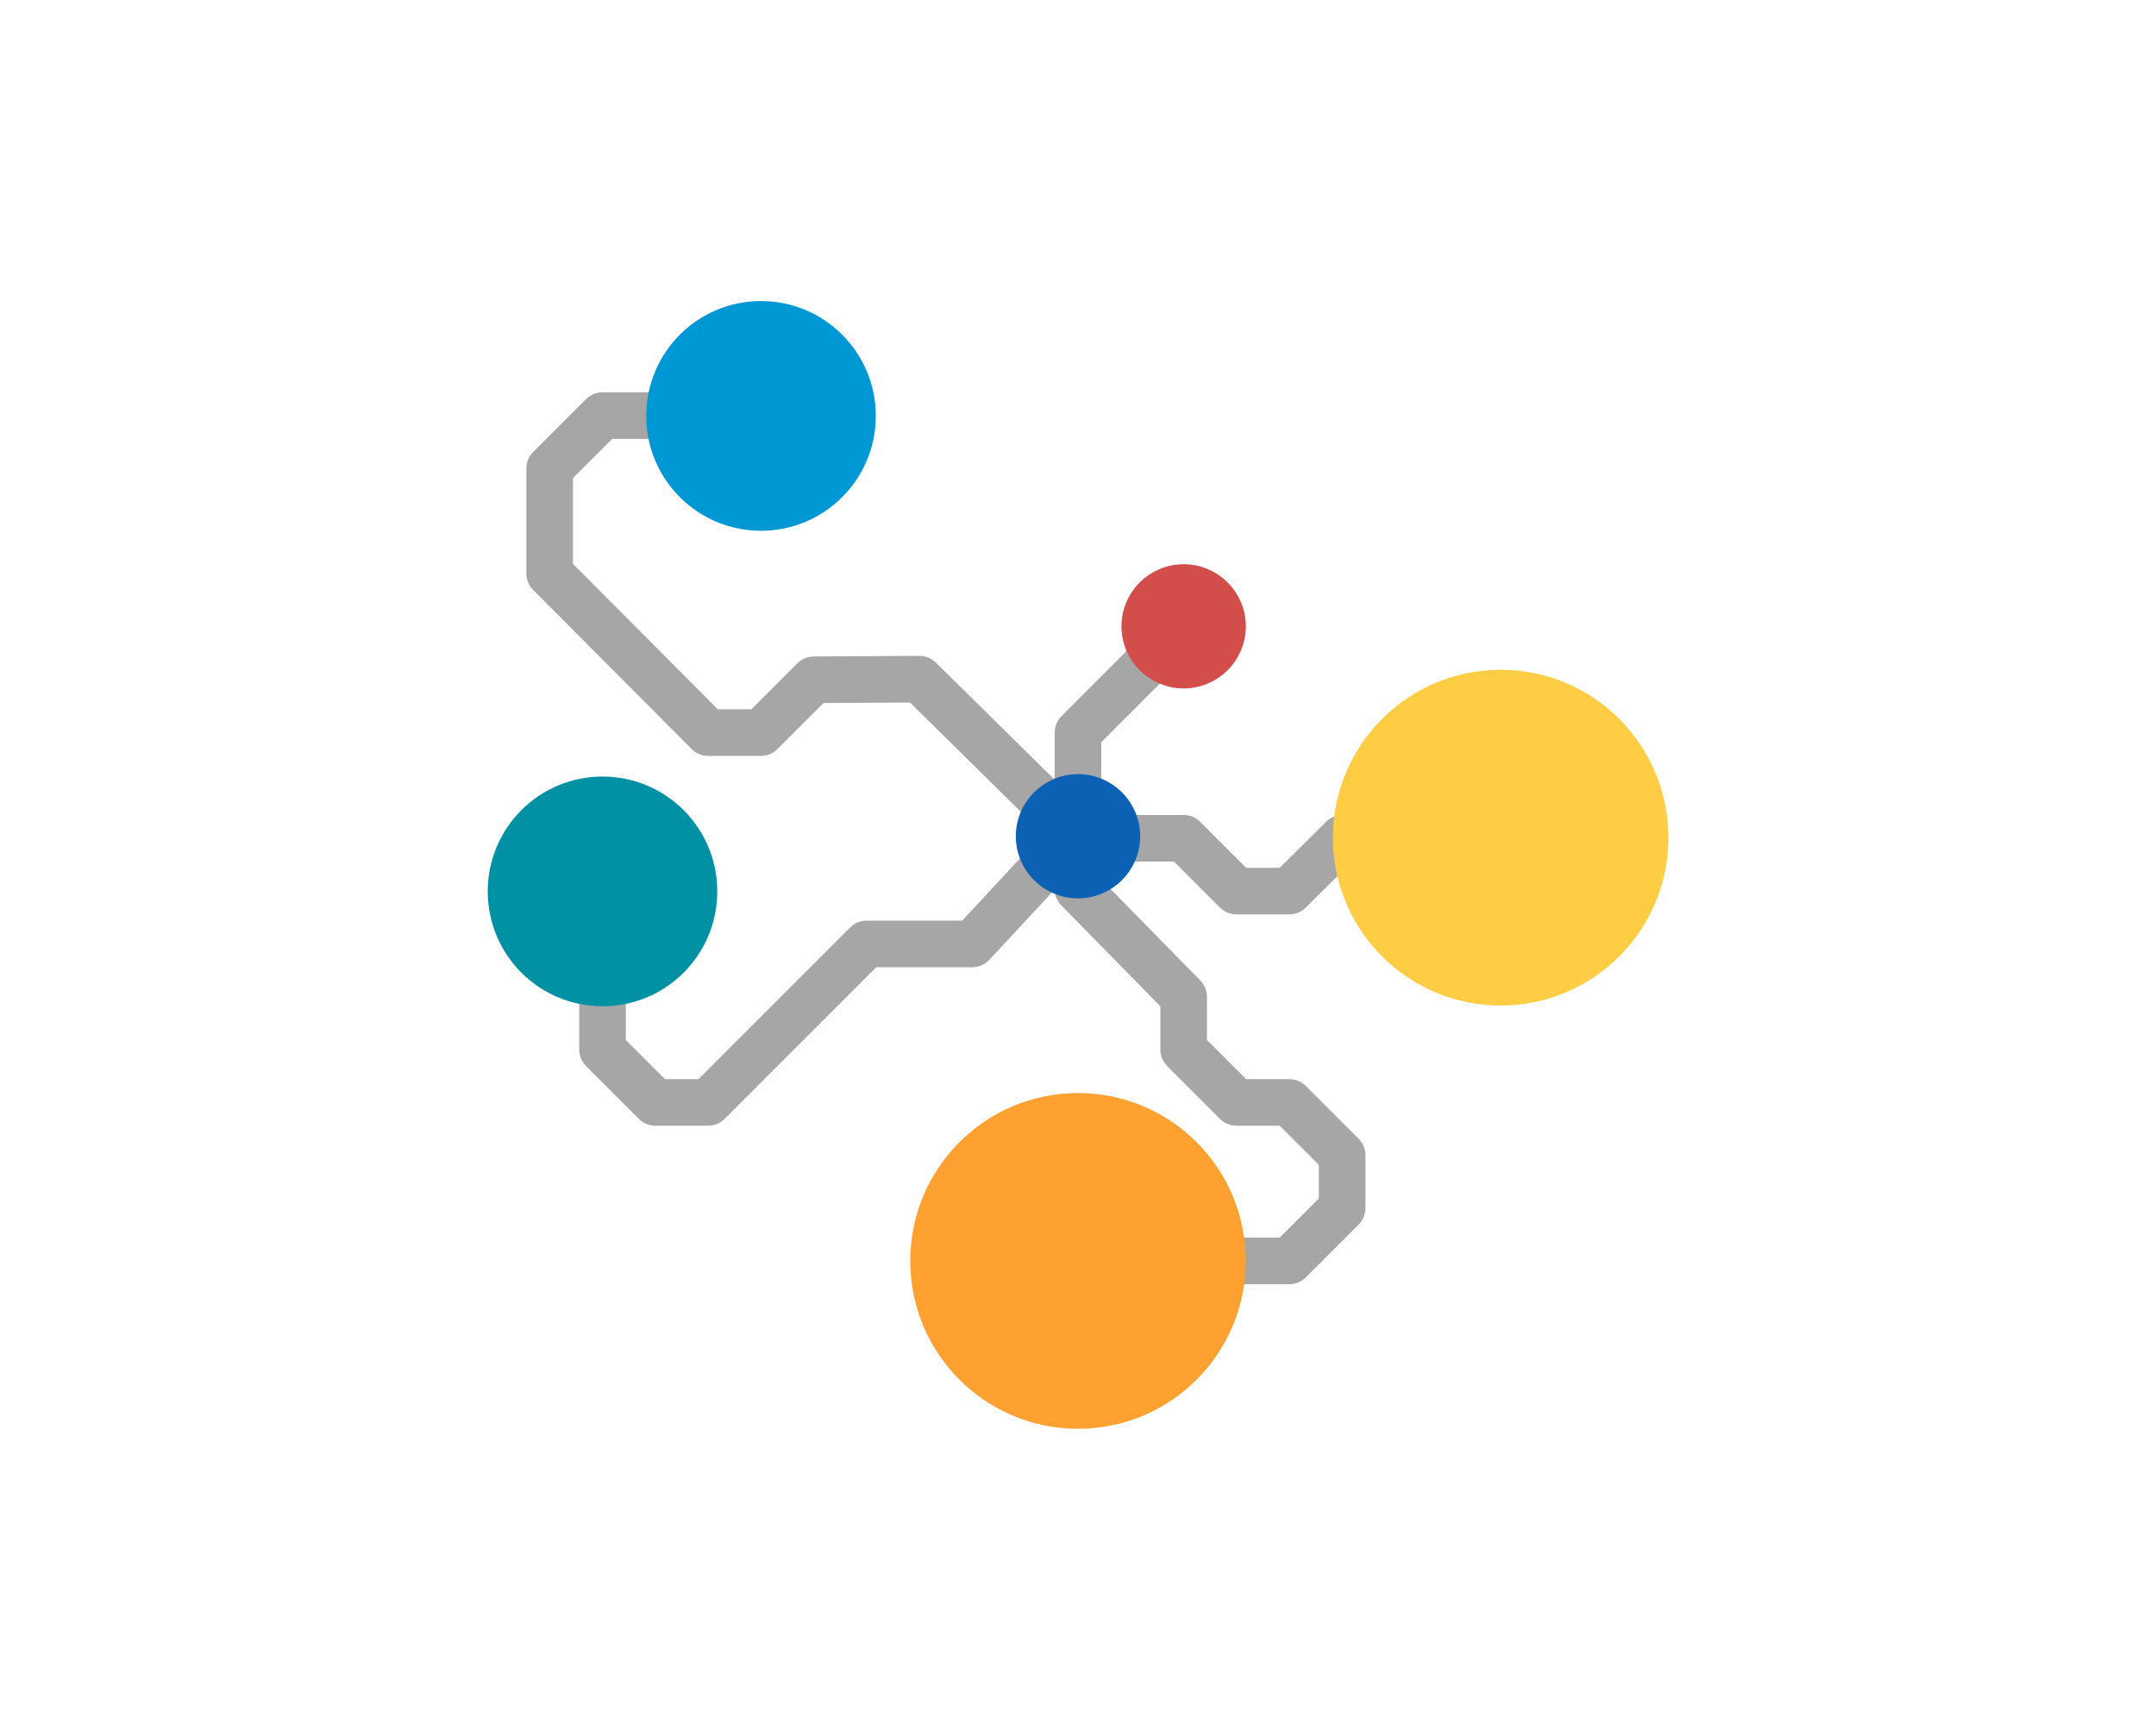
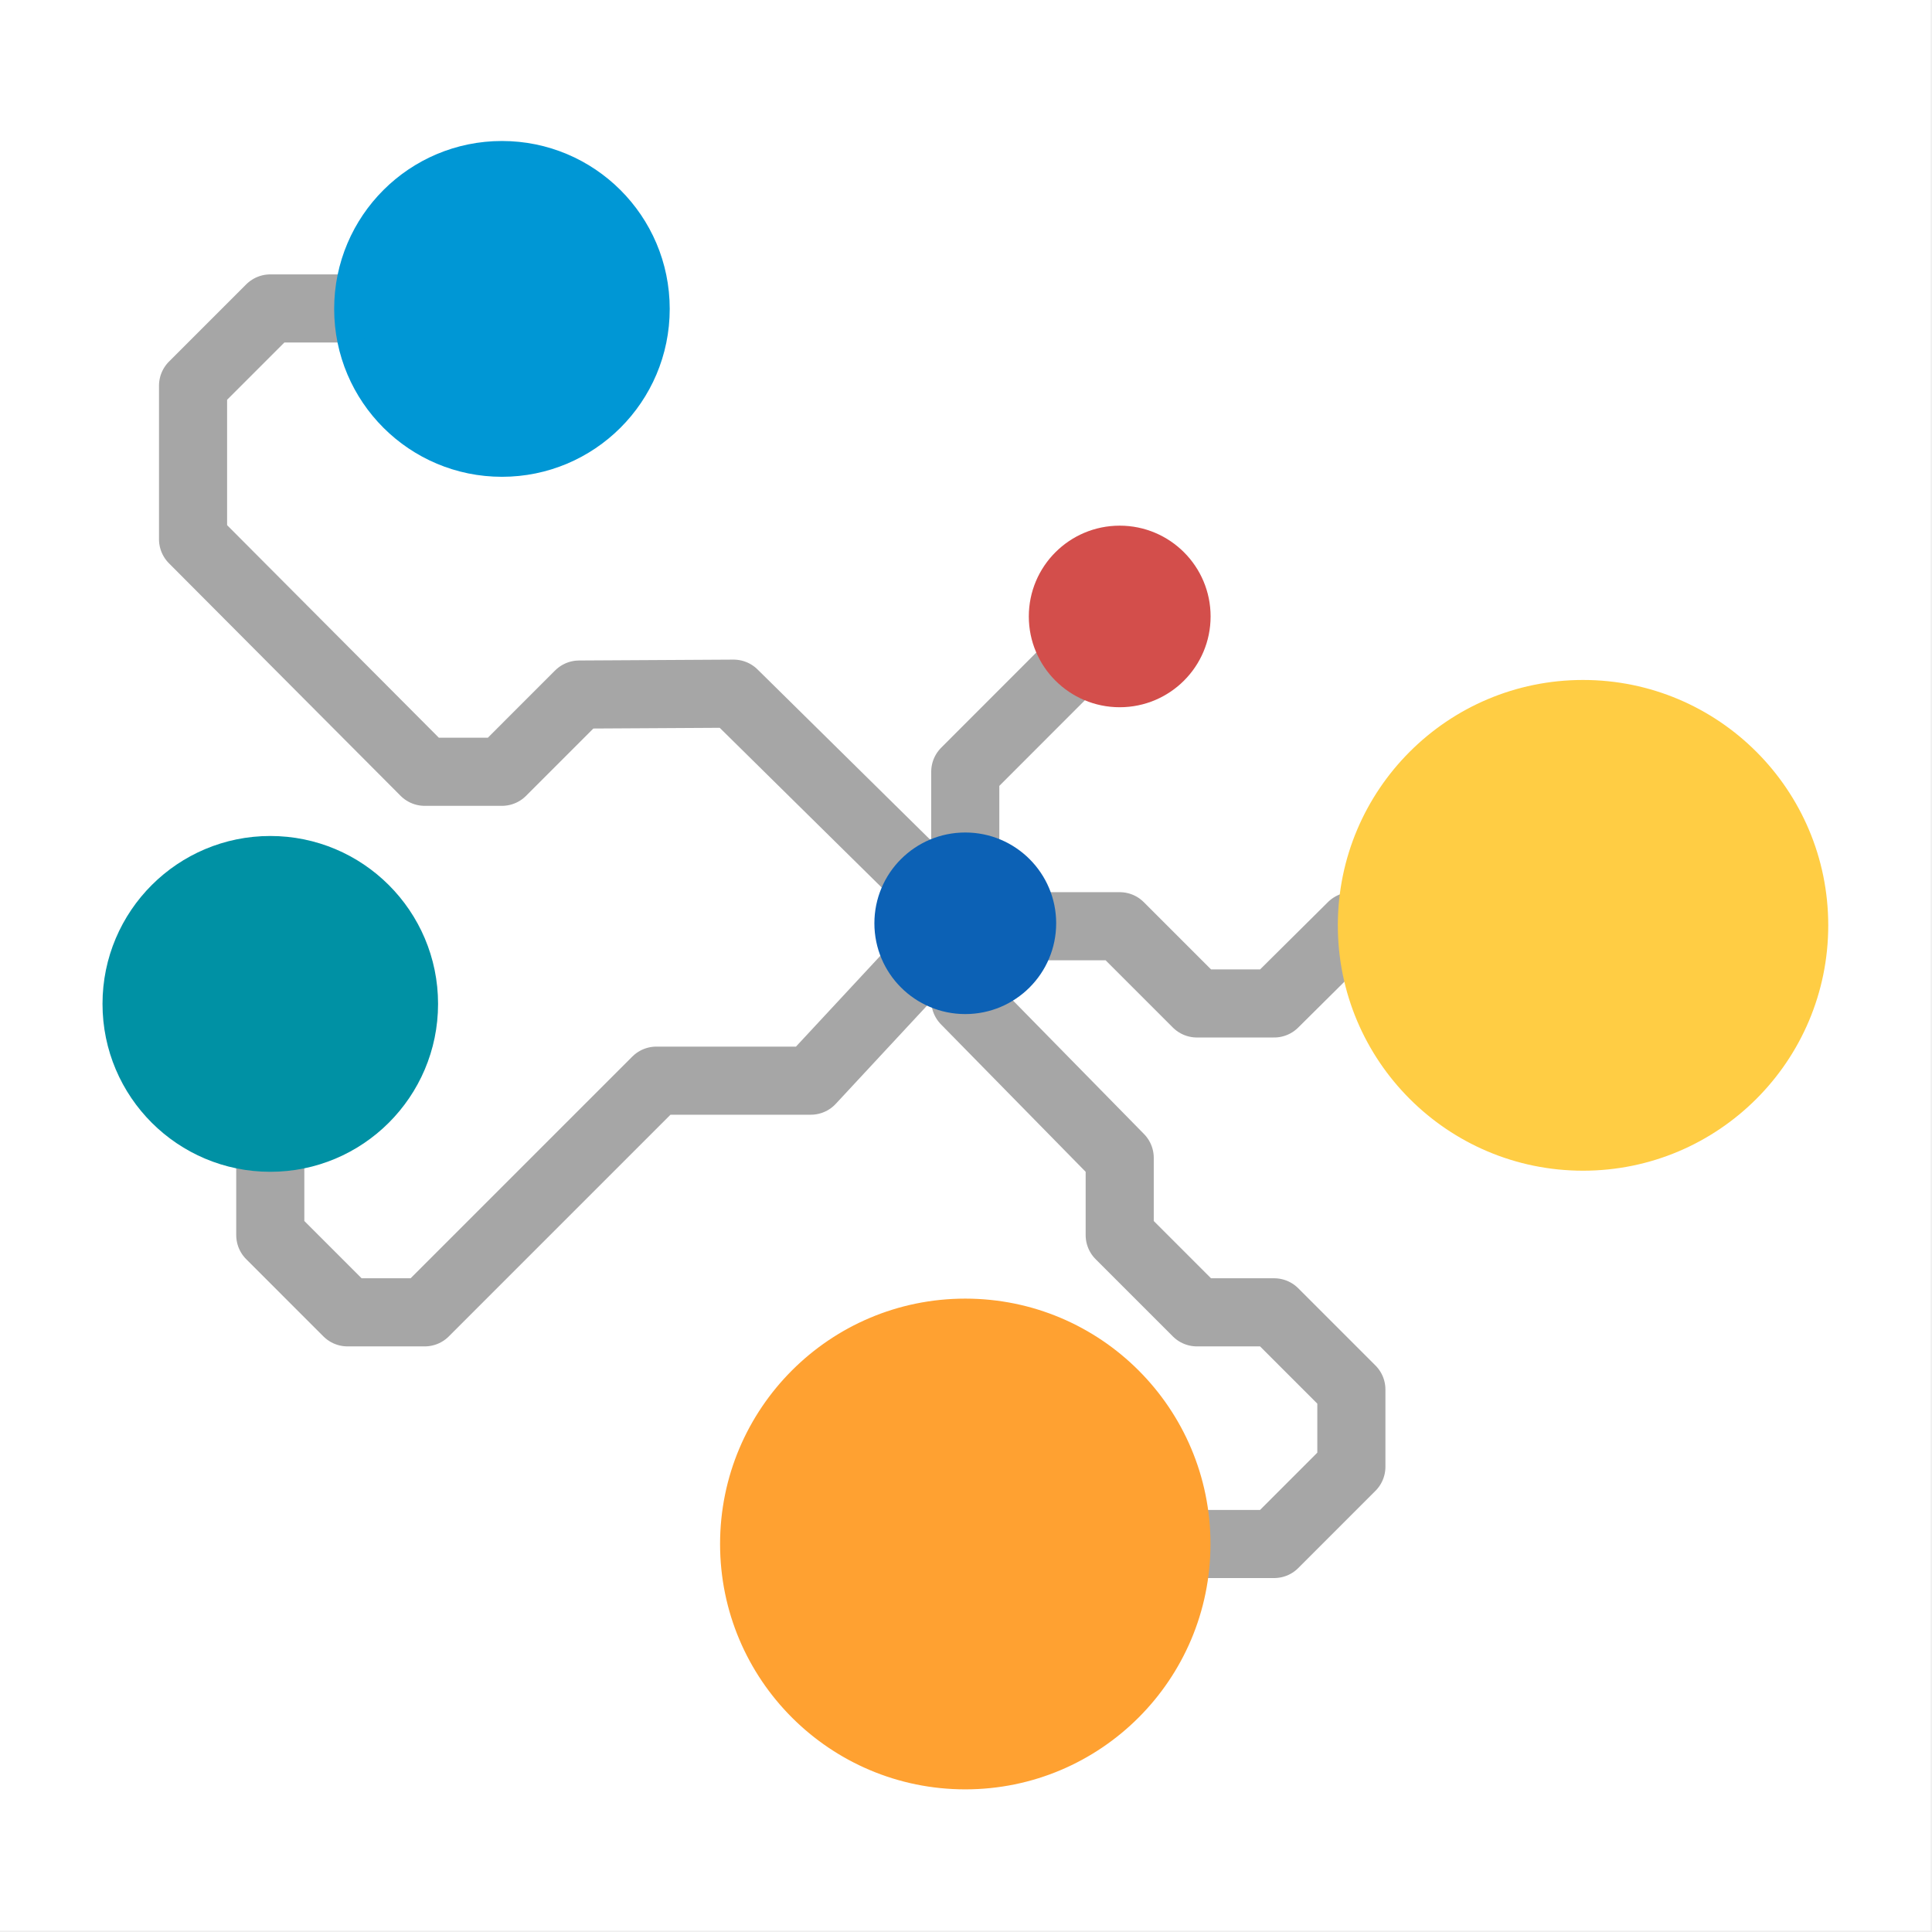
- <svg xmlns="http://www.w3.org/2000/svg" width="100%" height="100%" viewBox="0 0 1928 1547" version="1.1" xml:space="preserve" style="fill-rule:evenodd;clip-rule:evenodd;stroke-linecap:round;stroke-linejoin:round;stroke-miterlimit:1.5;">
-   <g transform="matrix(1,0,0,1,-8221,-5869)">
+ <svg xmlns="http://www.w3.org/2000/svg" width="100%" height="100%" viewBox="0 0 1182 1182" version="1.1" xml:space="preserve" style="fill-rule:evenodd;clip-rule:evenodd;stroke-linecap:round;stroke-linejoin:round;stroke-miterlimit:1.5;">
+   <g transform="matrix(1,0,0,1,-8353.29,-5935.09)">
    <g transform="matrix(1,0,0,1,-7432.21,5422)">
-       <g transform="matrix(1,0,0,1,14875.2,-5350)">
+       <g transform="matrix(0.612605,0,0,0.763479,15308.9,-3912.79)">
        <rect x="778" y="5797" width="1928" height="1547" style="fill:white;" />
      </g>
-       <g transform="matrix(1,0,0,1,6324.84,22.7081)">
+       <g transform="matrix(1,0,0,1,6083.69,-94.146)">
        <g transform="matrix(1,0,0,1,3717,53)">
          <g transform="matrix(1,0,0,1,4591.11,-674.377)">
            <path d="M1984.25,1741L1984.25,1700.79L2043,1642" style="fill:none;stroke:rgb(166,166,166);stroke-width:41.67px;" />
          </g>
          <g transform="matrix(1,0,0,1,4591.11,-674.377)">
            <path d="M1984.25,1840.72L2078.74,1937.01L2078.74,1984.25L2125.98,2031.5L2173.23,2031.5L2220.47,2078.74L2220.47,2125.98L2173.23,2173.23L2125.98,2173.23" style="fill:none;stroke:rgb(166,166,166);stroke-width:41.67px;" />
          </g>
          <g transform="matrix(1,0,0,1,4591.11,-674.377)">
            <path d="M2031.5,1795.28L2078.74,1795.28L2125.98,1842.52L2173.23,1842.52L2220.84,1795.28" style="fill:none;stroke:rgb(166,166,166);stroke-width:41.67px;" />
          </g>
          <g transform="matrix(1,0,0,1,4591.11,-674.377)">
            <path d="M1559.06,1937.01L1559.06,1984.25L1606.3,2031.5L1653.54,2031.5L1795.28,1889.76L1889.76,1889.76L1949,1826" style="fill:none;stroke:rgb(166,166,166);stroke-width:41.67px;" />
          </g>
          <g transform="matrix(1,0,0,1,4591.11,-674.377)">
            <path d="M1606.3,1417.32L1559.06,1417.32L1511.81,1464.57L1511.81,1558.51L1653.54,1700.79L1700.79,1700.79L1748.03,1653.54L1842.52,1653L1949,1758" style="fill:none;stroke:rgb(166,166,166);stroke-width:41.67px;" />
          </g>
        </g>
        <g transform="matrix(0.732467,0,0,0.726832,9349.31,807.76)">
          <ellipse cx="1416.5" cy="243" rx="64.5" ry="65" style="fill:rgb(211,78,75);stroke:rgb(211,78,75);stroke-width:22.84px;" />
        </g>
        <g transform="matrix(0.732467,0,0,0.726832,9254.83,995.483)">
          <ellipse cx="1416.5" cy="243" rx="64.5" ry="65" style="fill:rgb(12,97,181);stroke:rgb(12,97,181);stroke-width:22.84px;" />
        </g>
        <g transform="matrix(1.12486,0,0,1.13841,9400.35,465.834)">
          <ellipse cx="1129" cy="621.5" rx="126" ry="124.5" style="fill:rgb(255,205,68);stroke:rgb(255,205,68);stroke-width:14.73px;" />
        </g>
        <g transform="matrix(1.12486,0,0,1.13841,9022.4,844.329)">
          <ellipse cx="1129" cy="621.5" rx="126" ry="124.5" style="fill:rgb(255,161,49);stroke:rgb(255,161,49);stroke-width:14.73px;" />
        </g>
        <g transform="matrix(1.03266,0,0,1.07677,8123.78,130.237)">
          <ellipse cx="1825.5" cy="618.5" rx="91.5" ry="87.5" style="fill:rgb(0,151,213);stroke:rgb(0,151,213);stroke-width:15.8px;" />
        </g>
        <g transform="matrix(1.03266,0,0,1.07677,7982.05,555.434)">
          <ellipse cx="1825.5" cy="618.5" rx="91.5" ry="87.5" style="fill:rgb(0,145,164);stroke:rgb(0,145,164);stroke-width:15.8px;" />
        </g>
      </g>
    </g>
  </g>
</svg>
